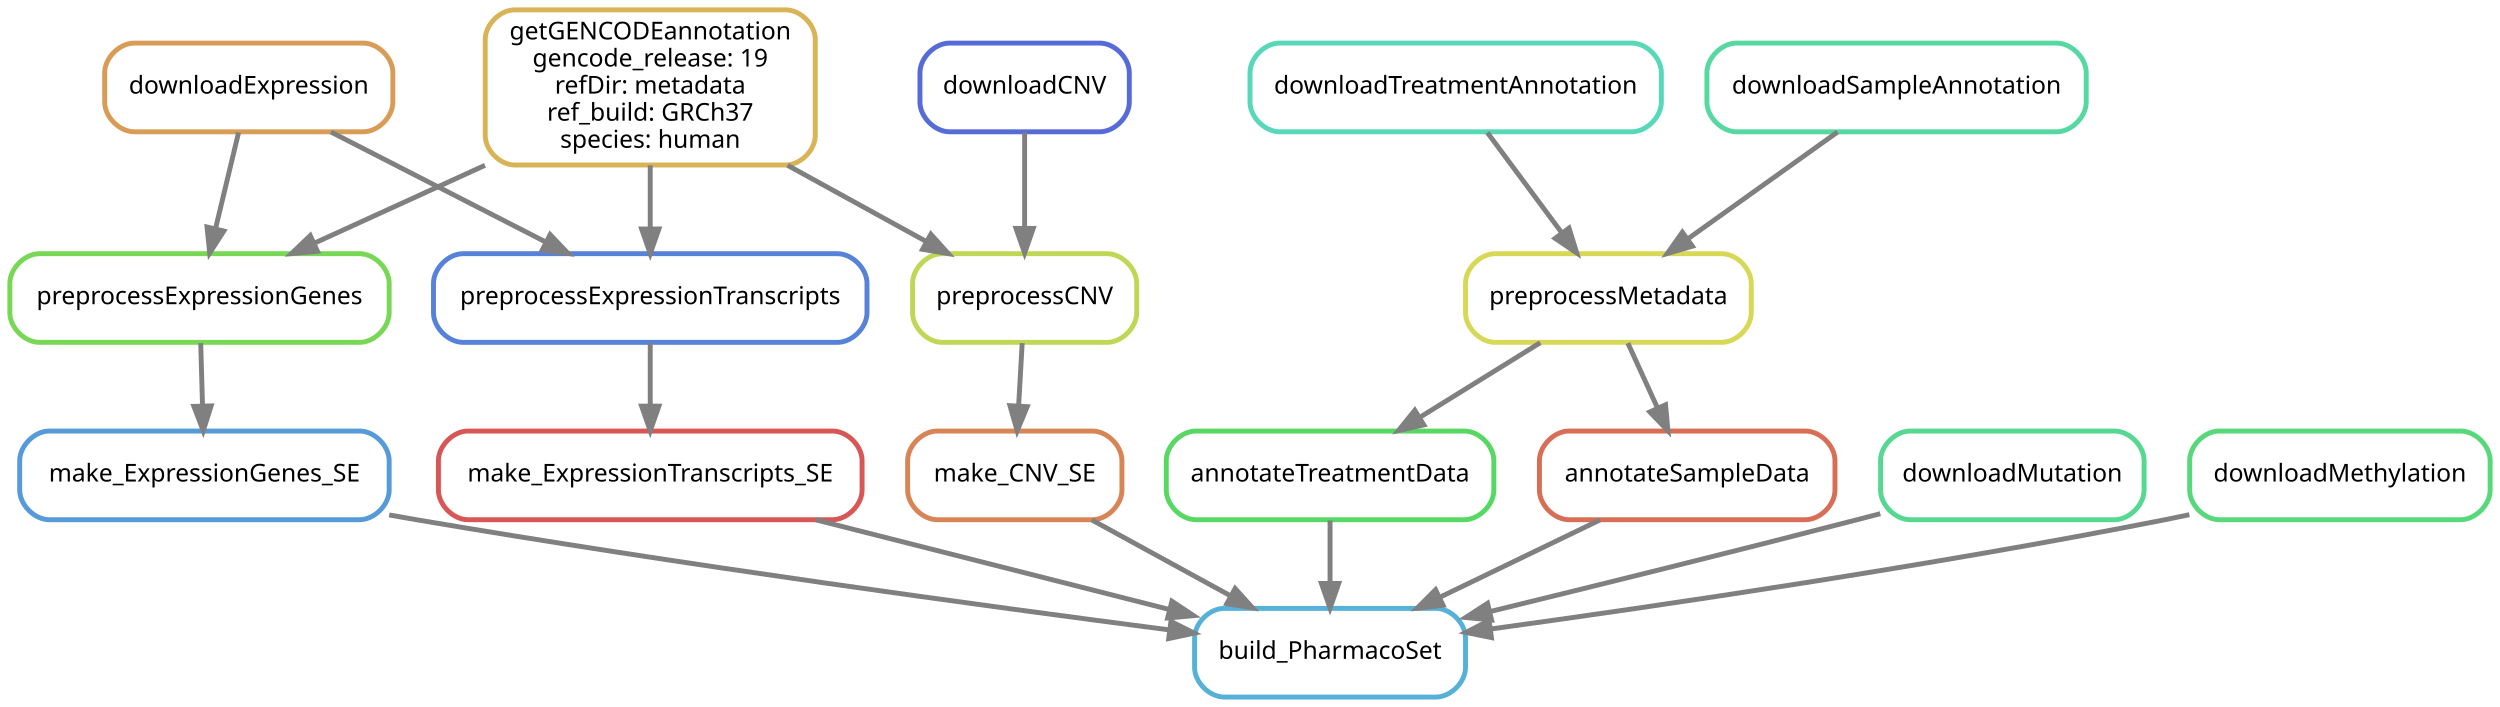
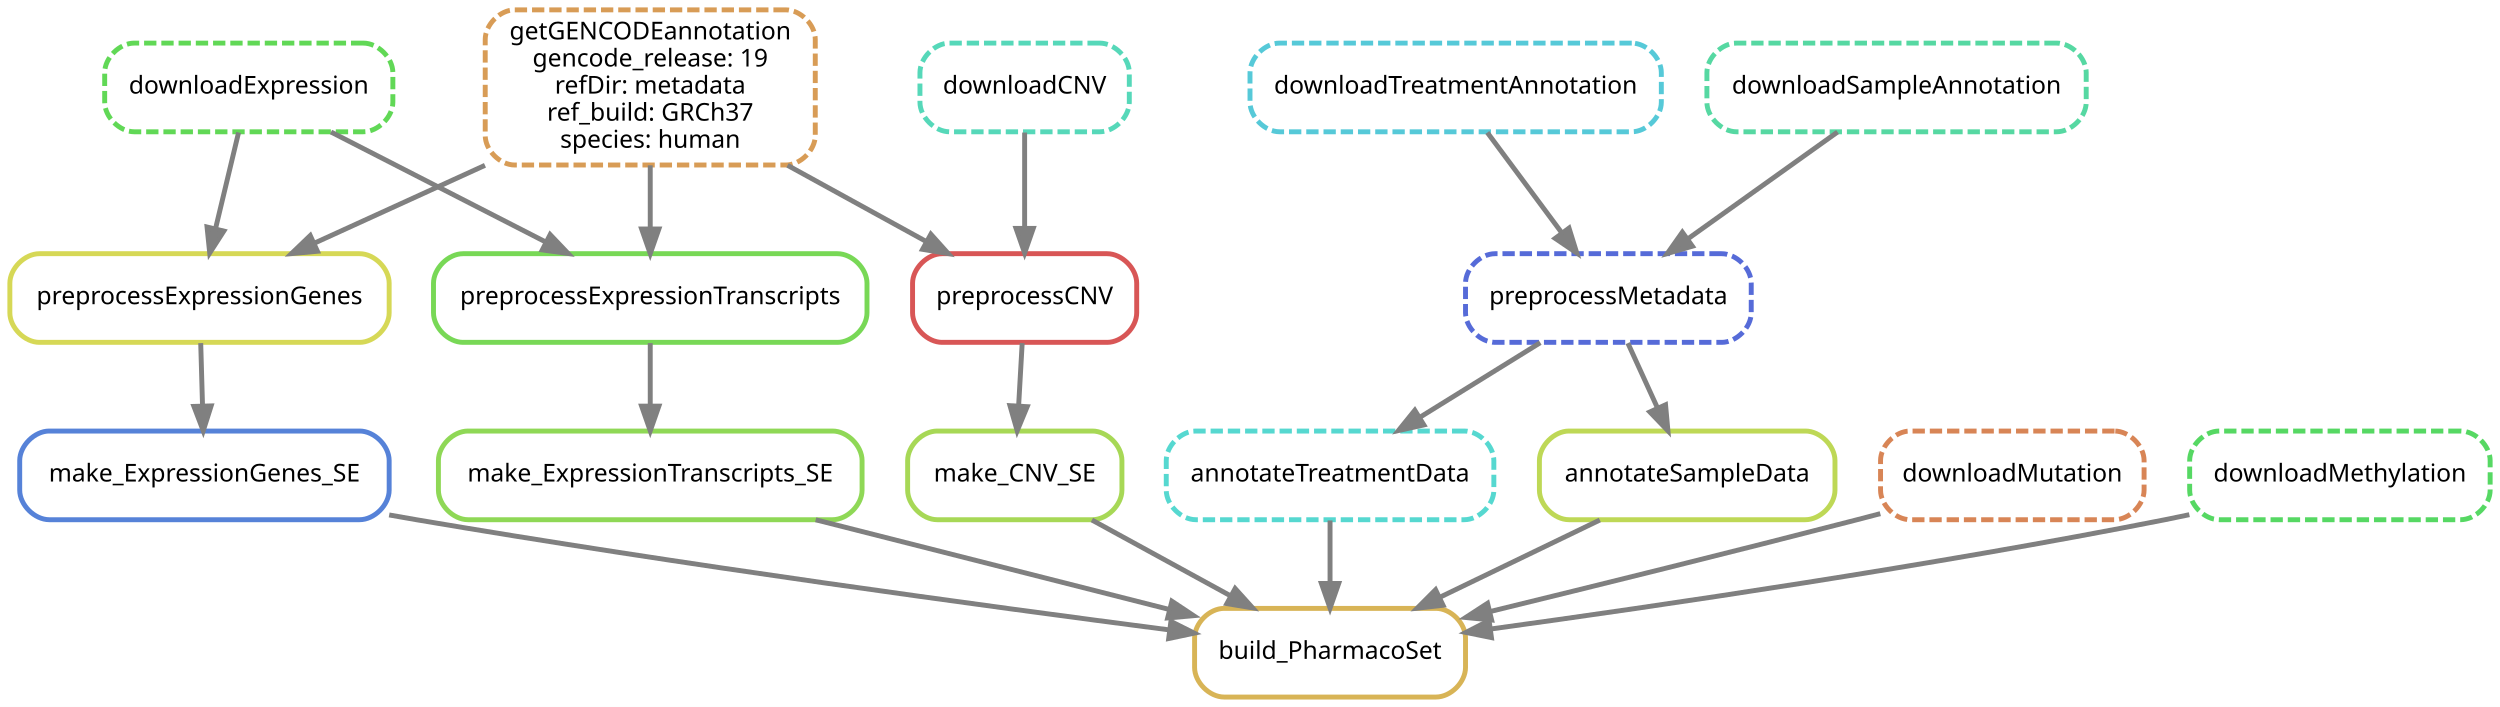
<svg xmlns="http://www.w3.org/2000/svg" width="1015pt" height="287pt" viewBox="0.00 0.00 1015.00 287.00">
  <g id="graph0" class="graph" transform="scale(1 1) rotate(0) translate(4 283)">
    <polygon fill="white" stroke="transparent" points="-4,4 -4,-283 1011,-283 1011,4 -4,4" />
    <g id="node1" class="node">
-       <path fill="none" stroke="#56b1d8" stroke-width="2" d="M579,-36C579,-36 493,-36 493,-36 487,-36 481,-30 481,-24 481,-24 481,-12 481,-12 481,-6 487,0 493,0 493,0 579,0 579,0 585,0 591,-6 591,-12 591,-12 591,-24 591,-24 591,-30 585,-36 579,-36" />
+       <path fill="none" stroke="#d8b456" stroke-width="2" d="M579,-36C579,-36 493,-36 493,-36 487,-36 481,-30 481,-24 481,-24 481,-12 481,-12 481,-6 487,0 493,0 493,0 579,0 579,0 585,0 591,-6 591,-12 591,-12 591,-24 591,-24 591,-30 585,-36 579,-36" />
      <text text-anchor="middle" x="536" y="-15.5" font-family="sans" font-size="10.00">build_PharmacoSet</text>
    </g>
    <g id="node2" class="node">
-       <path fill="none" stroke="#569ad8" stroke-width="2" d="M142,-108C142,-108 16,-108 16,-108 10,-108 4,-102 4,-96 4,-96 4,-84 4,-84 4,-78 10,-72 16,-72 16,-72 142,-72 142,-72 148,-72 154,-78 154,-84 154,-84 154,-96 154,-96 154,-102 148,-108 142,-108" />
+       <path fill="none" stroke="#5682d8" stroke-width="2" d="M142,-108C142,-108 16,-108 16,-108 10,-108 4,-102 4,-96 4,-96 4,-84 4,-84 4,-78 10,-72 16,-72 16,-72 142,-72 142,-72 148,-72 154,-78 154,-84 154,-84 154,-96 154,-96 154,-102 148,-108 142,-108" />
      <text text-anchor="middle" x="79" y="-87.5" font-family="sans" font-size="10.00">make_ExpressionGenes_SE</text>
    </g>
    <g id="edge1" class="edge">
      <path fill="none" stroke="grey" stroke-width="2" d="M154,-73.93C157.72,-73.26 161.4,-72.61 165,-72 271.75,-53.84 396.49,-36.89 470.72,-27.26" />
      <polygon fill="grey" stroke="grey" stroke-width="2" points="471.39,-30.7 480.86,-25.94 470.49,-23.76 471.39,-30.7" />
    </g>
    <g id="node3" class="node">
-       <path fill="none" stroke="#78d856" stroke-width="2" d="M142,-180C142,-180 12,-180 12,-180 6,-180 0,-174 0,-168 0,-168 0,-156 0,-156 0,-150 6,-144 12,-144 12,-144 142,-144 142,-144 148,-144 154,-150 154,-156 154,-156 154,-168 154,-168 154,-174 148,-180 142,-180" />
+       <path fill="none" stroke="#d6d856" stroke-width="2" d="M142,-180C142,-180 12,-180 12,-180 6,-180 0,-174 0,-168 0,-168 0,-156 0,-156 0,-150 6,-144 12,-144 12,-144 142,-144 142,-144 148,-144 154,-150 154,-156 154,-156 154,-168 154,-168 154,-174 148,-180 142,-180" />
      <text text-anchor="middle" x="77" y="-159.5" font-family="sans" font-size="10.00">preprocessExpressionGenes</text>
    </g>
    <g id="edge8" class="edge">
      <path fill="none" stroke="grey" stroke-width="2" d="M77.49,-143.7C77.71,-135.98 77.98,-126.71 78.23,-118.11" />
      <polygon fill="grey" stroke="grey" stroke-width="2" points="81.72,-118.2 78.51,-108.1 74.73,-118 81.72,-118.2" />
    </g>
    <g id="node4" class="node">
-       <path fill="none" stroke="#d89c56" stroke-width="2" d="M143.5,-265.5C143.5,-265.5 50.5,-265.5 50.5,-265.5 44.5,-265.5 38.5,-259.5 38.5,-253.5 38.5,-253.5 38.5,-241.5 38.5,-241.5 38.5,-235.5 44.5,-229.5 50.5,-229.5 50.5,-229.5 143.5,-229.5 143.5,-229.5 149.5,-229.5 155.5,-235.5 155.5,-241.5 155.5,-241.5 155.5,-253.5 155.5,-253.5 155.5,-259.5 149.5,-265.5 143.5,-265.5" />
+       <path fill="none" stroke="#61d856" stroke-width="2" stroke-dasharray="5,2" d="M143.5,-265.5C143.5,-265.5 50.5,-265.5 50.5,-265.5 44.5,-265.5 38.5,-259.5 38.5,-253.5 38.5,-253.5 38.5,-241.5 38.5,-241.5 38.5,-235.5 44.5,-229.5 50.5,-229.5 50.5,-229.5 143.5,-229.5 143.5,-229.5 149.5,-229.5 155.5,-235.5 155.5,-241.5 155.5,-241.5 155.5,-253.5 155.5,-253.5 155.5,-259.5 149.5,-265.5 143.5,-265.5" />
      <text text-anchor="middle" x="97" y="-245" font-family="sans" font-size="10.00">downloadExpression</text>
    </g>
    <g id="edge9" class="edge">
      <path fill="none" stroke="grey" stroke-width="2" d="M92.86,-229.2C90.15,-217.89 86.55,-202.89 83.47,-190.03" />
      <polygon fill="grey" stroke="grey" stroke-width="2" points="86.87,-189.19 81.14,-180.28 80.06,-190.82 86.87,-189.19" />
    </g>
    <g id="node7" class="node">
-       <path fill="none" stroke="#5682d8" stroke-width="2" d="M336,-180C336,-180 184,-180 184,-180 178,-180 172,-174 172,-168 172,-168 172,-156 172,-156 172,-150 178,-144 184,-144 184,-144 336,-144 336,-144 342,-144 348,-150 348,-156 348,-156 348,-168 348,-168 348,-174 342,-180 336,-180" />
+       <path fill="none" stroke="#78d856" stroke-width="2" d="M336,-180C336,-180 184,-180 184,-180 178,-180 172,-174 172,-168 172,-168 172,-156 172,-156 172,-150 178,-144 184,-144 184,-144 336,-144 336,-144 342,-144 348,-150 348,-156 348,-156 348,-168 348,-168 348,-174 342,-180 336,-180" />
      <text text-anchor="middle" x="260" y="-159.5" font-family="sans" font-size="10.00">preprocessExpressionTranscripts</text>
    </g>
    <g id="edge12" class="edge">
      <path fill="none" stroke="grey" stroke-width="2" d="M130.38,-229.4C155.65,-216.46 190.54,-198.58 217.76,-184.64" />
      <polygon fill="grey" stroke="grey" stroke-width="2" points="219.36,-187.75 226.67,-180.08 216.17,-181.52 219.36,-187.75" />
    </g>
    <g id="node5" class="node">
-       <path fill="none" stroke="#d8b456" stroke-width="2" d="M315,-279C315,-279 205,-279 205,-279 199,-279 193,-273 193,-267 193,-267 193,-228 193,-228 193,-222 199,-216 205,-216 205,-216 315,-216 315,-216 321,-216 327,-222 327,-228 327,-228 327,-267 327,-267 327,-273 321,-279 315,-279" />
+       <path fill="none" stroke="#d89c56" stroke-width="2" stroke-dasharray="5,2" d="M315,-279C315,-279 205,-279 205,-279 199,-279 193,-273 193,-267 193,-267 193,-228 193,-228 193,-222 199,-216 205,-216 205,-216 315,-216 315,-216 321,-216 327,-222 327,-228 327,-228 327,-267 327,-267 327,-273 321,-279 315,-279" />
      <text text-anchor="middle" x="260" y="-267" font-family="sans" font-size="10.00">getGENCODEannotation</text>
      <text text-anchor="middle" x="260" y="-256" font-family="sans" font-size="10.00">gencode_release: 19</text>
      <text text-anchor="middle" x="260" y="-245" font-family="sans" font-size="10.00">refDir: metadata</text>
      <text text-anchor="middle" x="260" y="-234" font-family="sans" font-size="10.00">ref_build: GRCh37</text>
      <text text-anchor="middle" x="260" y="-223" font-family="sans" font-size="10.00">species: human</text>
    </g>
    <g id="edge10" class="edge">
      <path fill="none" stroke="grey" stroke-width="2" d="M192.9,-215.88C169.9,-205.39 144.68,-193.88 123.66,-184.29" />
      <polygon fill="grey" stroke="grey" stroke-width="2" points="124.87,-180.99 114.32,-180.03 121.96,-187.36 124.87,-180.99" />
    </g>
    <g id="edge13" class="edge">
      <path fill="none" stroke="grey" stroke-width="2" d="M260,-215.88C260,-207.47 260,-198.4 260,-190.19" />
      <polygon fill="grey" stroke="grey" stroke-width="2" points="263.5,-190.03 260,-180.03 256.5,-190.03 263.5,-190.03" />
    </g>
    <g id="node9" class="node">
-       <path fill="none" stroke="#bed856" stroke-width="2" d="M445.5,-180C445.5,-180 378.5,-180 378.5,-180 372.5,-180 366.5,-174 366.5,-168 366.5,-168 366.5,-156 366.5,-156 366.5,-150 372.5,-144 378.5,-144 378.5,-144 445.5,-144 445.5,-144 451.5,-144 457.5,-150 457.5,-156 457.5,-156 457.5,-168 457.5,-168 457.5,-174 451.5,-180 445.5,-180" />
+       <path fill="none" stroke="#d85656" stroke-width="2" d="M445.5,-180C445.5,-180 378.5,-180 378.5,-180 372.5,-180 366.5,-174 366.5,-168 366.5,-168 366.5,-156 366.5,-156 366.5,-150 372.5,-144 378.5,-144 378.5,-144 445.5,-144 445.5,-144 451.5,-144 457.5,-150 457.5,-156 457.5,-156 457.5,-168 457.5,-168 457.5,-174 451.5,-180 445.5,-180" />
      <text text-anchor="middle" x="412" y="-159.5" font-family="sans" font-size="10.00">preprocessCNV</text>
    </g>
    <g id="edge16" class="edge">
      <path fill="none" stroke="grey" stroke-width="2" d="M315.74,-215.88C334.32,-205.67 354.65,-194.5 371.82,-185.07" />
      <polygon fill="grey" stroke="grey" stroke-width="2" points="373.93,-187.91 381.01,-180.03 370.56,-181.77 373.93,-187.91" />
    </g>
    <g id="node6" class="node">
-       <path fill="none" stroke="#d85656" stroke-width="2" d="M334,-108C334,-108 186,-108 186,-108 180,-108 174,-102 174,-96 174,-96 174,-84 174,-84 174,-78 180,-72 186,-72 186,-72 334,-72 334,-72 340,-72 346,-78 346,-84 346,-84 346,-96 346,-96 346,-102 340,-108 334,-108" />
+       <path fill="none" stroke="#8fd856" stroke-width="2" d="M334,-108C334,-108 186,-108 186,-108 180,-108 174,-102 174,-96 174,-96 174,-84 174,-84 174,-78 180,-72 186,-72 186,-72 334,-72 334,-72 340,-72 346,-78 346,-84 346,-84 346,-96 346,-96 346,-102 340,-108 334,-108" />
      <text text-anchor="middle" x="260" y="-87.5" font-family="sans" font-size="10.00">make_ExpressionTranscripts_SE</text>
    </g>
    <g id="edge2" class="edge">
      <path fill="none" stroke="grey" stroke-width="2" d="M327.16,-71.97C370.83,-60.89 427.49,-46.52 470.77,-35.54" />
      <polygon fill="grey" stroke="grey" stroke-width="2" points="471.79,-38.9 480.62,-33.04 470.07,-32.11 471.79,-38.9" />
    </g>
    <g id="edge11" class="edge">
      <path fill="none" stroke="grey" stroke-width="2" d="M260,-143.7C260,-135.98 260,-126.71 260,-118.11" />
      <polygon fill="grey" stroke="grey" stroke-width="2" points="263.5,-118.1 260,-108.1 256.5,-118.1 263.5,-118.1" />
    </g>
    <g id="node8" class="node">
-       <path fill="none" stroke="#d88556" stroke-width="2" d="M439.5,-108C439.5,-108 376.5,-108 376.5,-108 370.5,-108 364.5,-102 364.5,-96 364.5,-96 364.5,-84 364.5,-84 364.5,-78 370.5,-72 376.5,-72 376.5,-72 439.5,-72 439.5,-72 445.5,-72 451.5,-78 451.5,-84 451.5,-84 451.5,-96 451.5,-96 451.5,-102 445.5,-108 439.5,-108" />
+       <path fill="none" stroke="#a7d856" stroke-width="2" d="M439.5,-108C439.5,-108 376.5,-108 376.5,-108 370.5,-108 364.5,-102 364.5,-96 364.5,-96 364.5,-84 364.5,-84 364.5,-78 370.5,-72 376.5,-72 376.5,-72 439.5,-72 439.5,-72 445.5,-72 451.5,-78 451.5,-84 451.5,-84 451.5,-96 451.5,-96 451.5,-102 445.5,-108 439.5,-108" />
      <text text-anchor="middle" x="408" y="-87.5" font-family="sans" font-size="10.00">make_CNV_SE</text>
    </g>
    <g id="edge3" class="edge">
      <path fill="none" stroke="grey" stroke-width="2" d="M439.31,-71.88C456.2,-62.64 477.25,-51.13 495.38,-41.21" />
      <polygon fill="grey" stroke="grey" stroke-width="2" points="497.47,-44.06 504.57,-36.19 494.11,-37.92 497.47,-44.06" />
    </g>
    <g id="edge14" class="edge">
      <path fill="none" stroke="grey" stroke-width="2" d="M411.01,-143.7C410.57,-135.98 410.04,-126.71 409.55,-118.11" />
      <polygon fill="grey" stroke="grey" stroke-width="2" points="413.04,-117.89 408.98,-108.1 406.05,-118.29 413.04,-117.89" />
    </g>
    <g id="node10" class="node">
-       <path fill="none" stroke="#566bd8" stroke-width="2" d="M442.5,-265.5C442.5,-265.5 381.5,-265.5 381.5,-265.5 375.5,-265.5 369.5,-259.5 369.5,-253.5 369.5,-253.5 369.5,-241.5 369.5,-241.5 369.5,-235.5 375.5,-229.5 381.5,-229.5 381.5,-229.5 442.5,-229.5 442.5,-229.5 448.5,-229.5 454.5,-235.5 454.5,-241.5 454.5,-241.5 454.5,-253.5 454.5,-253.5 454.5,-259.5 448.5,-265.5 442.5,-265.5" />
+       <path fill="none" stroke="#56d8b9" stroke-width="2" stroke-dasharray="5,2" d="M442.5,-265.5C442.5,-265.5 381.5,-265.5 381.5,-265.5 375.5,-265.5 369.5,-259.5 369.5,-253.5 369.5,-253.5 369.5,-241.5 369.5,-241.5 369.5,-235.5 375.5,-229.5 381.5,-229.5 381.5,-229.5 442.5,-229.5 442.5,-229.5 448.5,-229.5 454.5,-235.5 454.5,-241.5 454.5,-241.5 454.5,-253.5 454.5,-253.5 454.5,-259.5 448.5,-265.5 442.5,-265.5" />
      <text text-anchor="middle" x="412" y="-245" font-family="sans" font-size="10.00">downloadCNV</text>
    </g>
    <g id="edge15" class="edge">
      <path fill="none" stroke="grey" stroke-width="2" d="M412,-229.2C412,-218 412,-203.19 412,-190.41" />
      <polygon fill="grey" stroke="grey" stroke-width="2" points="415.5,-190.28 412,-180.28 408.5,-190.28 415.5,-190.28" />
    </g>
    <g id="node11" class="node">
-       <path fill="none" stroke="#d86e56" stroke-width="2" d="M729,-108C729,-108 633,-108 633,-108 627,-108 621,-102 621,-96 621,-96 621,-84 621,-84 621,-78 627,-72 633,-72 633,-72 729,-72 729,-72 735,-72 741,-78 741,-84 741,-84 741,-96 741,-96 741,-102 735,-108 729,-108" />
+       <path fill="none" stroke="#bed856" stroke-width="2" d="M729,-108C729,-108 633,-108 633,-108 627,-108 621,-102 621,-96 621,-96 621,-84 621,-84 621,-78 627,-72 633,-72 633,-72 729,-72 729,-72 735,-72 741,-78 741,-84 741,-84 741,-96 741,-96 741,-102 735,-108 729,-108" />
      <text text-anchor="middle" x="681" y="-87.5" font-family="sans" font-size="10.00">annotateSampleData</text>
    </g>
    <g id="edge4" class="edge">
      <path fill="none" stroke="grey" stroke-width="2" d="M645.53,-71.88C625.88,-62.39 601.28,-50.51 580.37,-40.42" />
      <polygon fill="grey" stroke="grey" stroke-width="2" points="581.88,-37.26 571.36,-36.07 578.84,-43.57 581.88,-37.26" />
    </g>
    <g id="node12" class="node">
-       <path fill="none" stroke="#d6d856" stroke-width="2" d="M695,-180C695,-180 603,-180 603,-180 597,-180 591,-174 591,-168 591,-168 591,-156 591,-156 591,-150 597,-144 603,-144 603,-144 695,-144 695,-144 701,-144 707,-150 707,-156 707,-156 707,-168 707,-168 707,-174 701,-180 695,-180" />
+       <path fill="none" stroke="#566bd8" stroke-width="2" stroke-dasharray="5,2" d="M695,-180C695,-180 603,-180 603,-180 597,-180 591,-174 591,-168 591,-168 591,-156 591,-156 591,-150 597,-144 603,-144 603,-144 695,-144 695,-144 701,-144 707,-150 707,-156 707,-156 707,-168 707,-168 707,-174 701,-180 695,-180" />
      <text text-anchor="middle" x="649" y="-159.5" font-family="sans" font-size="10.00">preprocessMetadata</text>
    </g>
    <g id="edge17" class="edge">
      <path fill="none" stroke="grey" stroke-width="2" d="M656.91,-143.7C660.55,-135.73 664.95,-126.1 668.99,-117.26" />
      <polygon fill="grey" stroke="grey" stroke-width="2" points="672.21,-118.65 673.18,-108.1 665.84,-115.74 672.21,-118.65" />
    </g>
    <g id="node15" class="node">
-       <path fill="none" stroke="#56d863" stroke-width="2" d="M590.5,-108C590.5,-108 481.5,-108 481.5,-108 475.5,-108 469.5,-102 469.5,-96 469.5,-96 469.5,-84 469.5,-84 469.5,-78 475.5,-72 481.5,-72 481.5,-72 590.5,-72 590.5,-72 596.5,-72 602.5,-78 602.5,-84 602.5,-84 602.5,-96 602.5,-96 602.5,-102 596.5,-108 590.5,-108" />
+       <path fill="none" stroke="#56d8d0" stroke-width="2" stroke-dasharray="5,2" d="M590.5,-108C590.5,-108 481.5,-108 481.5,-108 475.5,-108 469.5,-102 469.5,-96 469.5,-96 469.5,-84 469.5,-84 469.5,-78 475.5,-72 481.5,-72 481.5,-72 590.5,-72 590.5,-72 596.5,-72 602.5,-78 602.5,-84 602.5,-84 602.5,-96 602.5,-96 602.5,-102 596.5,-108 590.5,-108" />
      <text text-anchor="middle" x="536" y="-87.5" font-family="sans" font-size="10.00">annotateTreatmentData</text>
    </g>
    <g id="edge20" class="edge">
      <path fill="none" stroke="grey" stroke-width="2" d="M621.36,-143.88C606.58,-134.72 588.21,-123.34 572.3,-113.48" />
      <polygon fill="grey" stroke="grey" stroke-width="2" points="574.09,-110.48 563.75,-108.19 570.41,-116.43 574.09,-110.48" />
    </g>
    <g id="node13" class="node">
-       <path fill="none" stroke="#56d8a2" stroke-width="2" d="M831,-265.5C831,-265.5 701,-265.5 701,-265.5 695,-265.5 689,-259.5 689,-253.5 689,-253.5 689,-241.5 689,-241.5 689,-235.5 695,-229.5 701,-229.5 701,-229.5 831,-229.5 831,-229.5 837,-229.5 843,-235.5 843,-241.5 843,-241.5 843,-253.5 843,-253.5 843,-259.5 837,-265.5 831,-265.5" />
+       <path fill="none" stroke="#56d8a2" stroke-width="2" stroke-dasharray="5,2" d="M831,-265.5C831,-265.5 701,-265.5 701,-265.5 695,-265.5 689,-259.5 689,-253.5 689,-253.5 689,-241.5 689,-241.5 689,-235.5 695,-229.5 701,-229.5 701,-229.5 831,-229.5 831,-229.5 837,-229.5 843,-235.5 843,-241.5 843,-241.5 843,-253.5 843,-253.5 843,-259.5 837,-265.5 831,-265.5" />
      <text text-anchor="middle" x="766" y="-245" font-family="sans" font-size="10.00">downloadSampleAnnotation</text>
    </g>
    <g id="edge18" class="edge">
      <path fill="none" stroke="grey" stroke-width="2" d="M742.04,-229.4C724.45,-216.85 700.38,-199.67 681.12,-185.92" />
      <polygon fill="grey" stroke="grey" stroke-width="2" points="683.1,-183.04 672.93,-180.08 679.03,-188.73 683.1,-183.04" />
    </g>
    <g id="node14" class="node">
-       <path fill="none" stroke="#56d8b9" stroke-width="2" d="M658.5,-265.5C658.5,-265.5 515.5,-265.5 515.5,-265.5 509.5,-265.5 503.5,-259.5 503.5,-253.5 503.5,-253.5 503.5,-241.5 503.5,-241.5 503.5,-235.5 509.5,-229.5 515.5,-229.5 515.5,-229.5 658.5,-229.5 658.5,-229.5 664.5,-229.5 670.5,-235.5 670.5,-241.5 670.5,-241.5 670.5,-253.5 670.5,-253.5 670.5,-259.5 664.5,-265.5 658.5,-265.5" />
+       <path fill="none" stroke="#56c9d8" stroke-width="2" stroke-dasharray="5,2" d="M658.5,-265.5C658.5,-265.5 515.5,-265.5 515.5,-265.5 509.5,-265.5 503.5,-259.5 503.5,-253.5 503.5,-253.5 503.5,-241.5 503.5,-241.5 503.5,-235.5 509.5,-229.5 515.5,-229.5 515.5,-229.5 658.5,-229.5 658.5,-229.5 664.5,-229.5 670.5,-235.5 670.5,-241.5 670.5,-241.5 670.5,-253.5 670.5,-253.5 670.5,-259.5 664.5,-265.5 658.5,-265.5" />
      <text text-anchor="middle" x="587" y="-245" font-family="sans" font-size="10.00">downloadTreatmentAnnotation</text>
    </g>
    <g id="edge19" class="edge">
      <path fill="none" stroke="grey" stroke-width="2" d="M599.85,-229.2C608.58,-217.44 620.27,-201.69 630.06,-188.51" />
      <polygon fill="grey" stroke="grey" stroke-width="2" points="633.02,-190.39 636.17,-180.28 627.4,-186.22 633.02,-190.39" />
    </g>
    <g id="edge5" class="edge">
      <path fill="none" stroke="grey" stroke-width="2" d="M536,-71.7C536,-63.98 536,-54.71 536,-46.11" />
      <polygon fill="grey" stroke="grey" stroke-width="2" points="539.5,-46.1 536,-36.1 532.5,-46.1 539.5,-46.1" />
    </g>
    <g id="node16" class="node">
-       <path fill="none" stroke="#56d892" stroke-width="2" d="M854.5,-108C854.5,-108 771.5,-108 771.5,-108 765.5,-108 759.5,-102 759.5,-96 759.5,-96 759.5,-84 759.5,-84 759.5,-78 765.5,-72 771.5,-72 771.5,-72 854.5,-72 854.5,-72 860.5,-72 866.5,-78 866.5,-84 866.5,-84 866.5,-96 866.5,-96 866.5,-102 860.5,-108 854.5,-108" />
+       <path fill="none" stroke="#d88556" stroke-width="2" stroke-dasharray="5,2" d="M854.5,-108C854.5,-108 771.5,-108 771.5,-108 765.5,-108 759.5,-102 759.5,-96 759.5,-96 759.5,-84 759.5,-84 759.5,-78 765.5,-72 771.5,-72 771.5,-72 854.5,-72 854.5,-72 860.5,-72 866.5,-78 866.5,-84 866.5,-84 866.5,-96 866.5,-96 866.5,-102 860.5,-108 854.5,-108" />
      <text text-anchor="middle" x="813" y="-87.5" font-family="sans" font-size="10.00">downloadMutation</text>
    </g>
    <g id="edge6" class="edge">
      <path fill="none" stroke="grey" stroke-width="2" d="M759.4,-74.46C756.22,-73.62 753.07,-72.79 750,-72 700.09,-59.09 643.45,-45.09 600.99,-34.72" />
      <polygon fill="grey" stroke="grey" stroke-width="2" points="601.6,-31.27 591.06,-32.3 599.94,-38.07 601.6,-31.27" />
    </g>
    <g id="node17" class="node">
-       <path fill="none" stroke="#56d87b" stroke-width="2" d="M995,-108C995,-108 897,-108 897,-108 891,-108 885,-102 885,-96 885,-96 885,-84 885,-84 885,-78 891,-72 897,-72 897,-72 995,-72 995,-72 1001,-72 1007,-78 1007,-84 1007,-84 1007,-96 1007,-96 1007,-102 1001,-108 995,-108" />
+       <path fill="none" stroke="#56d863" stroke-width="2" stroke-dasharray="5,2" d="M995,-108C995,-108 897,-108 897,-108 891,-108 885,-102 885,-96 885,-96 885,-84 885,-84 885,-78 891,-72 897,-72 897,-72 995,-72 995,-72 1001,-72 1007,-78 1007,-84 1007,-84 1007,-96 1007,-96 1007,-102 1001,-108 995,-108" />
      <text text-anchor="middle" x="946" y="-87.5" font-family="sans" font-size="10.00">downloadMethylation</text>
    </g>
    <g id="edge7" class="edge">
      <path fill="none" stroke="grey" stroke-width="2" d="M884.88,-74.04C881.54,-73.32 878.23,-72.64 875,-72 780.36,-53.3 669.81,-37.05 601.34,-27.64" />
      <polygon fill="grey" stroke="grey" stroke-width="2" points="601.52,-24.13 591.14,-26.24 600.57,-31.06 601.52,-24.13" />
    </g>
  </g>
</svg>
